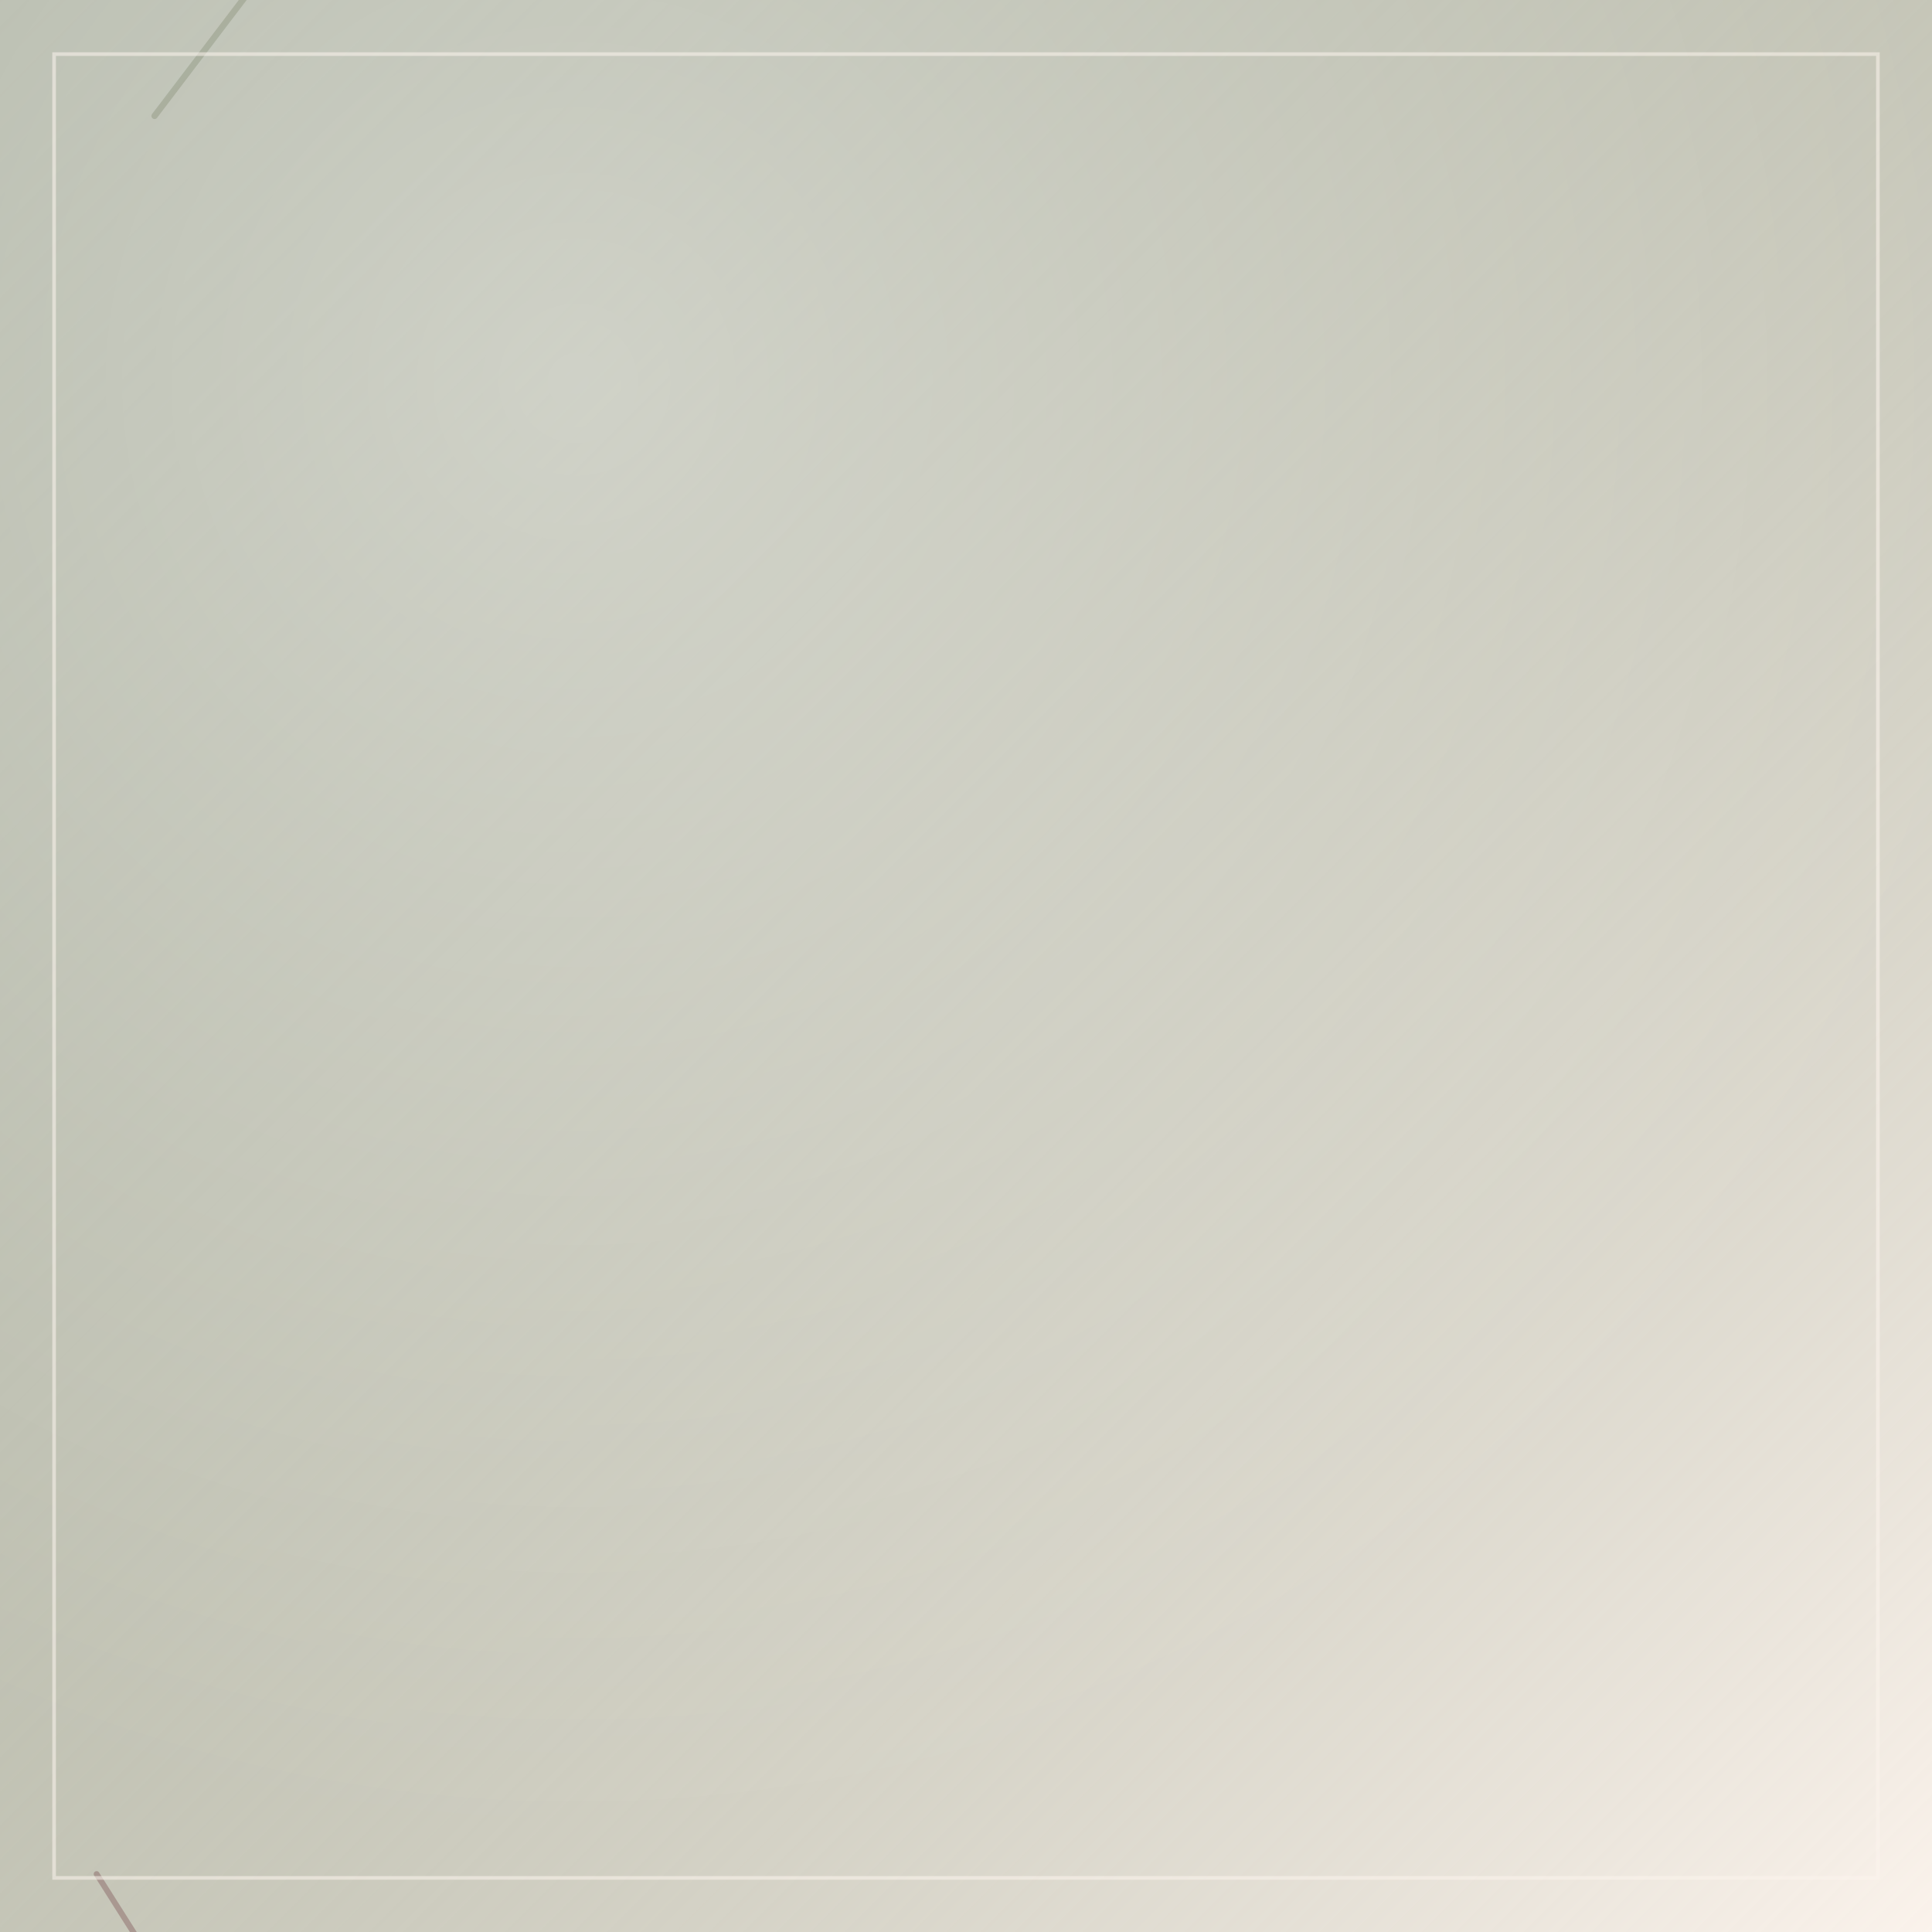
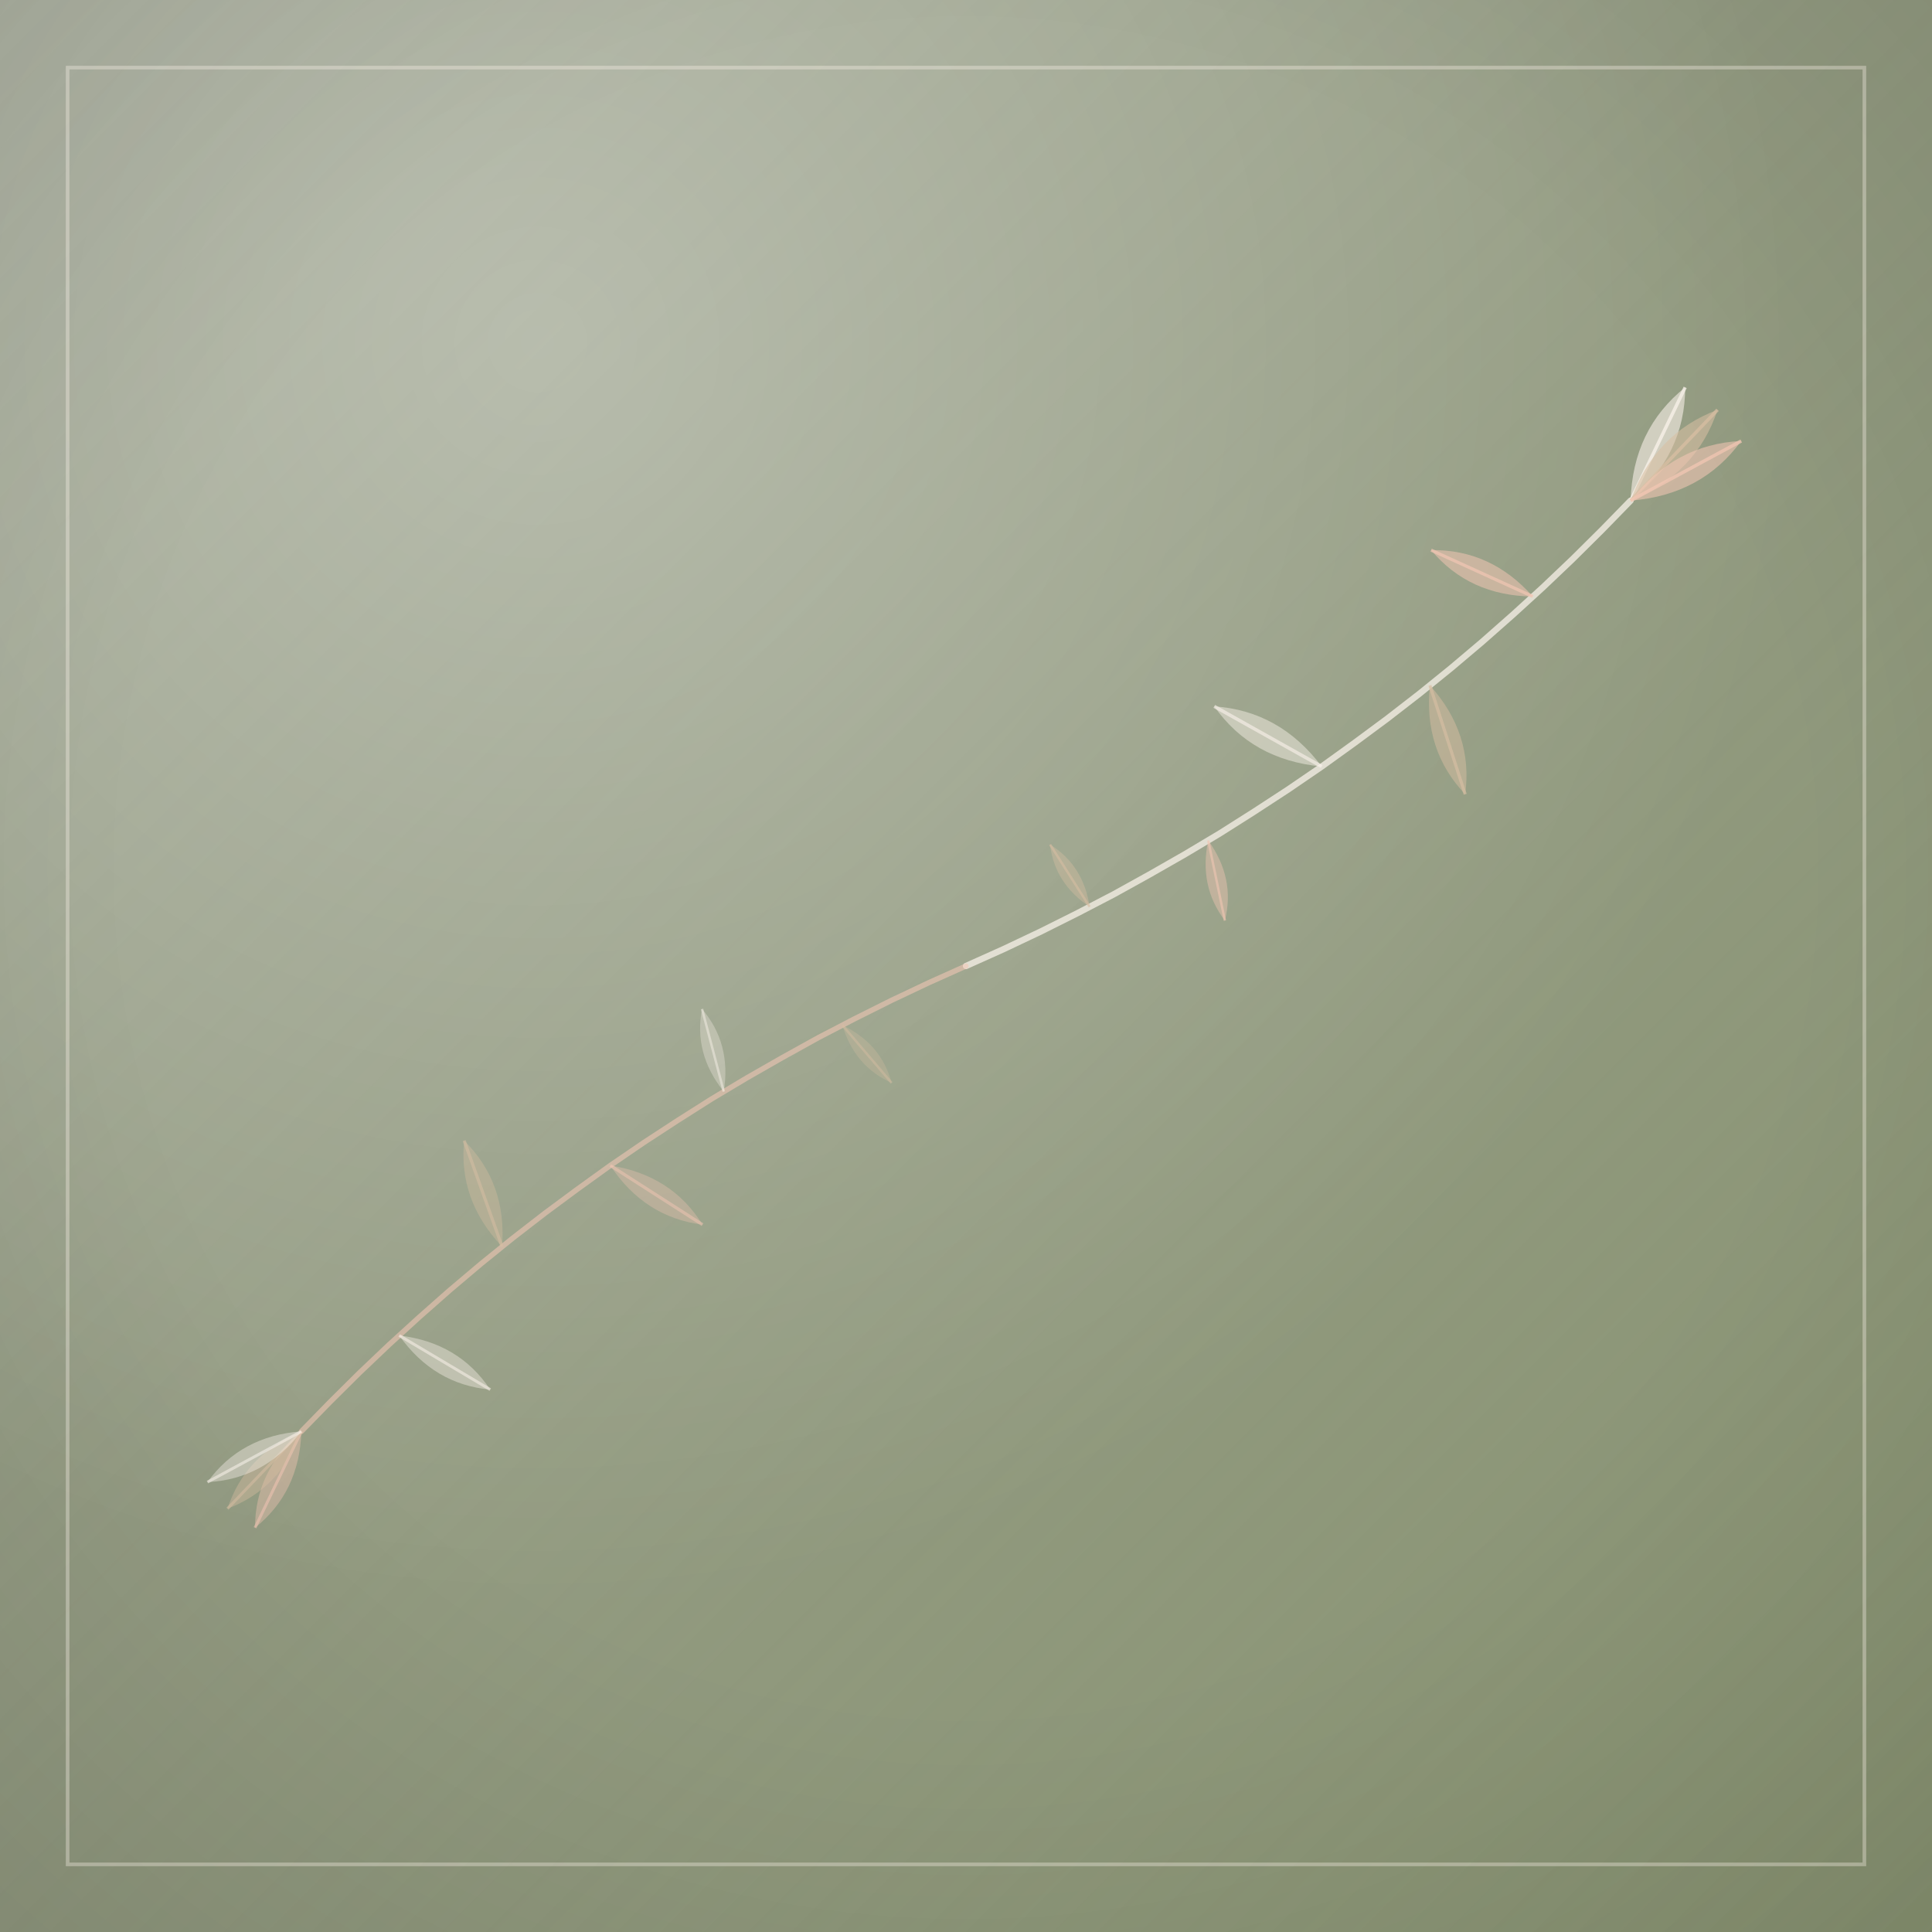
<svg xmlns="http://www.w3.org/2000/svg" viewBox="0 0 800 800" width="800" height="800" role="img" aria-label="Decorative botanical placeholder">
  <defs>
    <linearGradient id="g13" x1="0%" y1="0%" x2="100%" y2="100%">
-       <stop offset="0%" stop-color="#6D7659" stop-opacity="0.55" />
-       <stop offset="100%" stop-color="#FBF3EC" stop-opacity="1" />
+       <stop offset="0%" stop-color="#6D7659" stop-opacity="0.65" />
+       <stop offset="100%" stop-color="#8A9573" stop-opacity="1" />
    </linearGradient>
-     <radialGradient id="rg13" cx="30%" cy="20%" r="75%">
-       <stop offset="0%" stop-color="#FFFFFF" stop-opacity="0.35" />
+     <radialGradient id="vg13" cx="50%" cy="45%" r="72%">
+       <stop offset="60%" stop-color="#000000" stop-opacity="0" />
+       <stop offset="100%" stop-color="#000000" stop-opacity="0.10" />
+     </radialGradient>
+     <radialGradient id="hg13" cx="28%" cy="18%" r="65%">
+       <stop offset="0%" stop-color="#FFFFFF" stop-opacity="0.30" />
      <stop offset="100%" stop-color="#FFFFFF" stop-opacity="0" />
    </radialGradient>
  </defs>
  <rect width="800" height="800" fill="url(#g13)" />
-   <rect width="800" height="800" fill="url(#rg13)" />
-   <line x1="40.0" y1="776.0" x2="334.7" y2="1241.5" stroke="#5B1F2A" stroke-width="2.4" stroke-opacity="0.28" stroke-linecap="round" />
-   <path d="M89.1,853.6 Q107.3,850.0 117.4,834.5 Q99.3,838.1 89.1,853.6 Z" fill="#5B1F2A" fill-opacity="0.18" />
-   <path d="M138.2,931.2 Q119.9,929.8 106.1,942.0 Q124.4,943.4 138.2,931.2 Z" fill="#5B1F2A" fill-opacity="0.20" />
-   <path d="M187.4,1008.7 Q209.3,996.8 216.2,972.7 Q194.2,984.7 187.4,1008.7 Z" fill="#5B1F2A" fill-opacity="0.22" />
-   <path d="M236.5,1086.3 Q215.2,1084.4 198.9,1098.2 Q220.2,1100.1 236.5,1086.3 Z" fill="#5B1F2A" fill-opacity="0.24" />
-   <path d="M285.6,1163.9 Q302.9,1155.5 308.9,1137.2 Q291.7,1145.7 285.6,1163.9 Z" fill="#5B1F2A" fill-opacity="0.26" />
-   <path d="M334.7,1241.5 Q339.1,1265.0 358.5,1279.0 Q354.1,1255.5 334.7,1241.5 Z" fill="#5B1F2A" fill-opacity="0.28" />
-   <line x1="64.0" y1="48.0" x2="423.6" y2="-424.8" stroke="#6D7659" stroke-width="2.6" stroke-opacity="0.28" stroke-linecap="round" />
-   <path d="M123.9,-30.8 Q109.0,-49.7 85.1,-52.2 Q100.0,-33.3 123.9,-30.8 Z" fill="#6D7659" fill-opacity="0.18" />
-   <path d="M183.9,-109.6 Q191.7,-86.6 213.6,-76.1 Q205.8,-99.1 183.9,-109.6 Z" fill="#6D7659" fill-opacity="0.20" />
-   <path d="M243.8,-188.4 Q223.5,-208.0 195.3,-207.3 Q215.6,-187.7 243.8,-188.4 Z" fill="#6D7659" fill-opacity="0.22" />
-   <path d="M303.7,-267.2 Q311.3,-241.7 334.8,-229.3 Q327.2,-254.8 303.7,-267.2 Z" fill="#6D7659" fill-opacity="0.24" />
-   <path d="M363.7,-346.0 Q348.4,-363.4 325.4,-364.6 Q340.6,-347.3 363.7,-346.0 Z" fill="#6D7659" fill-opacity="0.26" />
-   <path d="M423.6,-424.8 Q445.7,-438.1 452.6,-463.0 Q430.5,-449.7 423.6,-424.8 Z" fill="#6D7659" fill-opacity="0.28" />
-   <rect x="22.4" y="22.4" width="755.2" height="755.2" fill="none" stroke="#FBF3EC" stroke-opacity="0.55" stroke-width="1.5" />
+   <rect width="800" height="800" fill="url(#hg13)" />
+   <path d="M400.0,400.0 L415.6,393.0 L431.0,385.7 L446.2,378.1 L461.2,370.3 L476.0,362.1 L490.7,353.7 L505.1,345.1 L519.3,336.1 L533.4,326.9 L547.3,317.4 L560.9,307.6 L574.4,297.6 L587.7,287.3 L600.8,276.7 L613.7,265.8 L626.4,254.6 L638.9,243.2 L651.2,231.5 L663.3,219.5 L675.2,207.3" fill="none" stroke="#FBF3EC" stroke-width="2.6" stroke-opacity="0.73" stroke-linecap="round" />
+   <path d="M451.2,375.5 Q448.6,358.3 434.8,349.7 Q436.7,365.8 451.2,375.5 Z" fill="#D8BFA3" fill-opacity="0.39" />
+   <line x1="451.2" y1="375.5" x2="434.8" y2="349.7" stroke="#D8BFA3" stroke-opacity="0.54" stroke-width="1.0" />
+   <path d="M500.3,348.0 Q496.3,366.9 507.2,381.2 Q511.6,363.7 500.3,348.0 Z" fill="#F2C6B4" fill-opacity="0.43" />
+   <line x1="500.3" y1="348.0" x2="507.2" y2="381.2" stroke="#F2C6B4" stroke-opacity="0.58" stroke-width="1.0" />
+   <path d="M547.3,317.4 Q529.9,294.3 502.8,292.5 Q518.4,314.7 547.3,317.4 Z" fill="#FBF3EC" fill-opacity="0.46" />
+   <line x1="547.3" y1="317.4" x2="502.8" y2="292.5" stroke="#FBF3EC" stroke-opacity="0.61" stroke-width="1.4" />
+   <path d="M592.1,283.8 Q589.3,310.6 606.7,328.9 Q610.1,303.8 592.1,283.8 Z" fill="#D8BFA3" fill-opacity="0.50" />
+   <line x1="592.1" y1="283.8" x2="606.7" y2="328.9" stroke="#D8BFA3" stroke-opacity="0.65" stroke-width="1.3" />
+   <path d="M634.7,247.0 Q617.3,227.4 592.6,227.8 Q608.4,246.7 634.7,247.0 Z" fill="#F2C6B4" fill-opacity="0.54" />
+   <line x1="634.7" y1="247.0" x2="592.6" y2="227.8" stroke="#F2C6B4" stroke-opacity="0.69" stroke-width="1.3" />
+   <path d="M675.2,207.3 Q697.8,188.1 697.8,160.4 Q676.1,177.7 675.2,207.3 Z" fill="#FBF3EC" fill-opacity="0.58" />
+   <line x1="675.2" y1="207.3" x2="697.8" y2="160.4" stroke="#FBF3EC" stroke-opacity="0.73" stroke-width="1.4" />
+   <path d="M675.2,207.3 Q702.6,196.0 711.2,169.7 Q685.2,179.4 675.2,207.3 Z" fill="#D8BFA3" fill-opacity="0.58" />
+   <line x1="675.2" y1="207.3" x2="711.2" y2="169.7" stroke="#D8BFA3" stroke-opacity="0.73" stroke-width="1.4" />
+   <path d="M675.2,207.3 Q704.7,205.0 721.0,182.6 Q693.4,183.9 675.2,207.3 Z" fill="#F2C6B4" fill-opacity="0.58" />
+   <line x1="675.2" y1="207.3" x2="721.0" y2="182.6" stroke="#F2C6B4" stroke-opacity="0.73" stroke-width="1.4" />
+   <path d="M400.0,400.0 L384.4,407.0 L369.0,414.3 L353.8,421.9 L338.8,429.7 L324.0,437.9 L309.3,446.3 L294.9,454.9 L280.7,463.9 L266.6,473.1 L252.7,482.6 L239.1,492.4 L225.6,502.4 L212.3,512.7 L199.2,523.3 L186.3,534.2 L173.6,545.4 L161.1,556.8 L148.8,568.5 L136.7,580.5 L124.8,592.7" fill="none" stroke="#F2C6B4" stroke-width="2.2" stroke-opacity="0.57" stroke-linecap="round" />
+   <path d="M348.8,424.5 Q353.9,441.6 369.2,448.4 Q364.9,432.2 348.8,424.5 Z" fill="#D8BFA3" fill-opacity="0.28" />
+   <line x1="348.8" y1="424.5" x2="369.2" y2="448.4" stroke="#D8BFA3" stroke-opacity="0.43" stroke-width="1.0" />
+   <path d="M299.7,452.0 Q302.9,432.1 290.7,417.8 Q287.1,436.3 299.7,452.0 Z" fill="#FBF3EC" fill-opacity="0.31" />
+   <line x1="299.7" y1="452.0" x2="290.7" y2="417.8" stroke="#FBF3EC" stroke-opacity="0.46" stroke-width="1.0" />
+   <path d="M252.7,482.6 Q266.9,504.1 290.9,507.1 Q278.2,486.6 252.7,482.6 Z" fill="#F2C6B4" fill-opacity="0.34" />
+   <line x1="252.7" y1="482.6" x2="290.9" y2="507.1" stroke="#F2C6B4" stroke-opacity="0.49" stroke-width="1.3" />
+   <path d="M207.9,516.2 Q209.9,489.8 192.2,472.3 Q189.7,497.0 207.9,516.2 Z" fill="#D8BFA3" fill-opacity="0.36" />
+   <line x1="207.9" y1="516.2" x2="192.2" y2="472.3" stroke="#D8BFA3" stroke-opacity="0.51" stroke-width="1.3" />
+   <path d="M165.3,553.0 Q179.7,573.3 203.0,575.4 Q190.0,555.9 165.3,553.0 Z" fill="#FBF3EC" fill-opacity="0.39" />
+   <line x1="165.3" y1="553.0" x2="203.0" y2="575.4" stroke="#FBF3EC" stroke-opacity="0.54" stroke-width="1.2" />
+   <path d="M124.8,592.7 Q105.6,609.0 105.6,632.6 Q124.0,617.9 124.8,592.7 Z" fill="#F2C6B4" fill-opacity="0.42" />
+   <line x1="124.8" y1="592.7" x2="105.6" y2="632.6" stroke="#F2C6B4" stroke-opacity="0.57" stroke-width="1.2" />
+   <path d="M124.8,592.7 Q101.5,602.3 94.2,624.7 Q116.3,616.4 124.8,592.7 Z" fill="#D8BFA3" fill-opacity="0.42" />
+   <line x1="124.8" y1="592.7" x2="94.2" y2="624.7" stroke="#D8BFA3" stroke-opacity="0.57" stroke-width="1.2" />
+   <path d="M124.8,592.7 Q99.7,594.6 85.9,613.7 Q109.4,612.6 124.8,592.7 Z" fill="#FBF3EC" fill-opacity="0.42" />
+   <line x1="124.8" y1="592.7" x2="85.9" y2="613.7" stroke="#FBF3EC" stroke-opacity="0.57" stroke-width="1.2" />
+   <rect width="800" height="800" fill="url(#vg13)" />
+   <rect x="28.0" y="28.0" width="744.0" height="744.0" fill="none" stroke="#FBF3EC" stroke-opacity="0.35" stroke-width="1.5" />
</svg>
